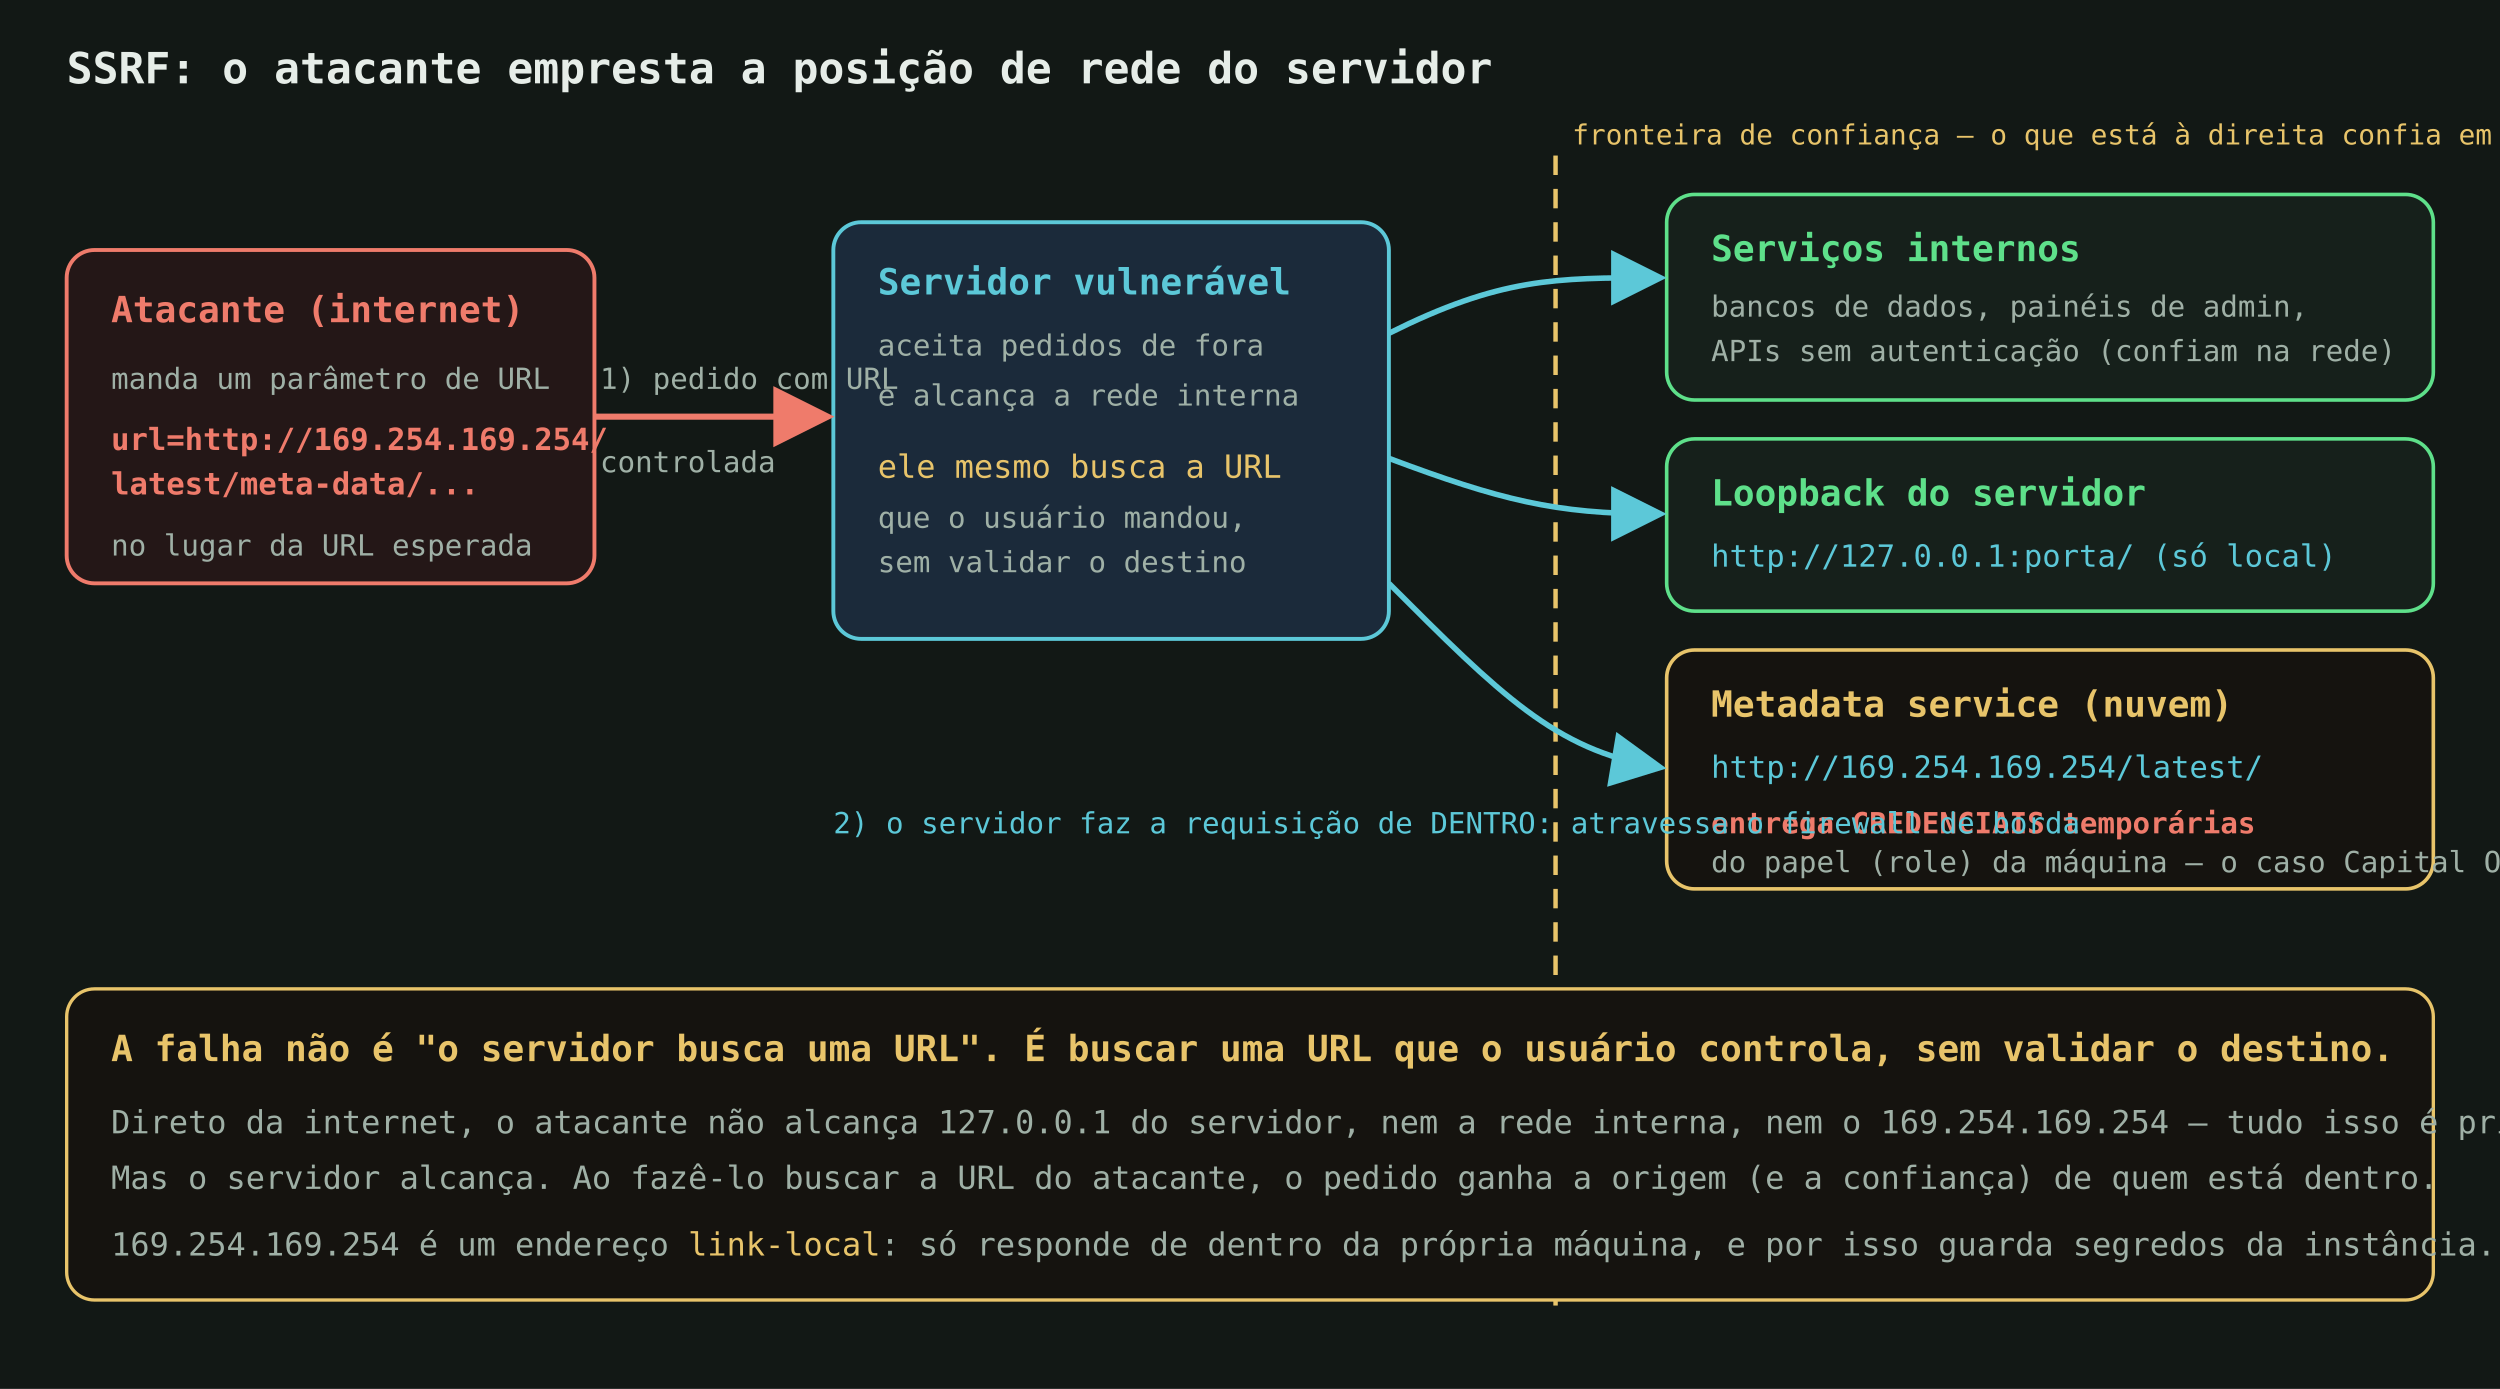
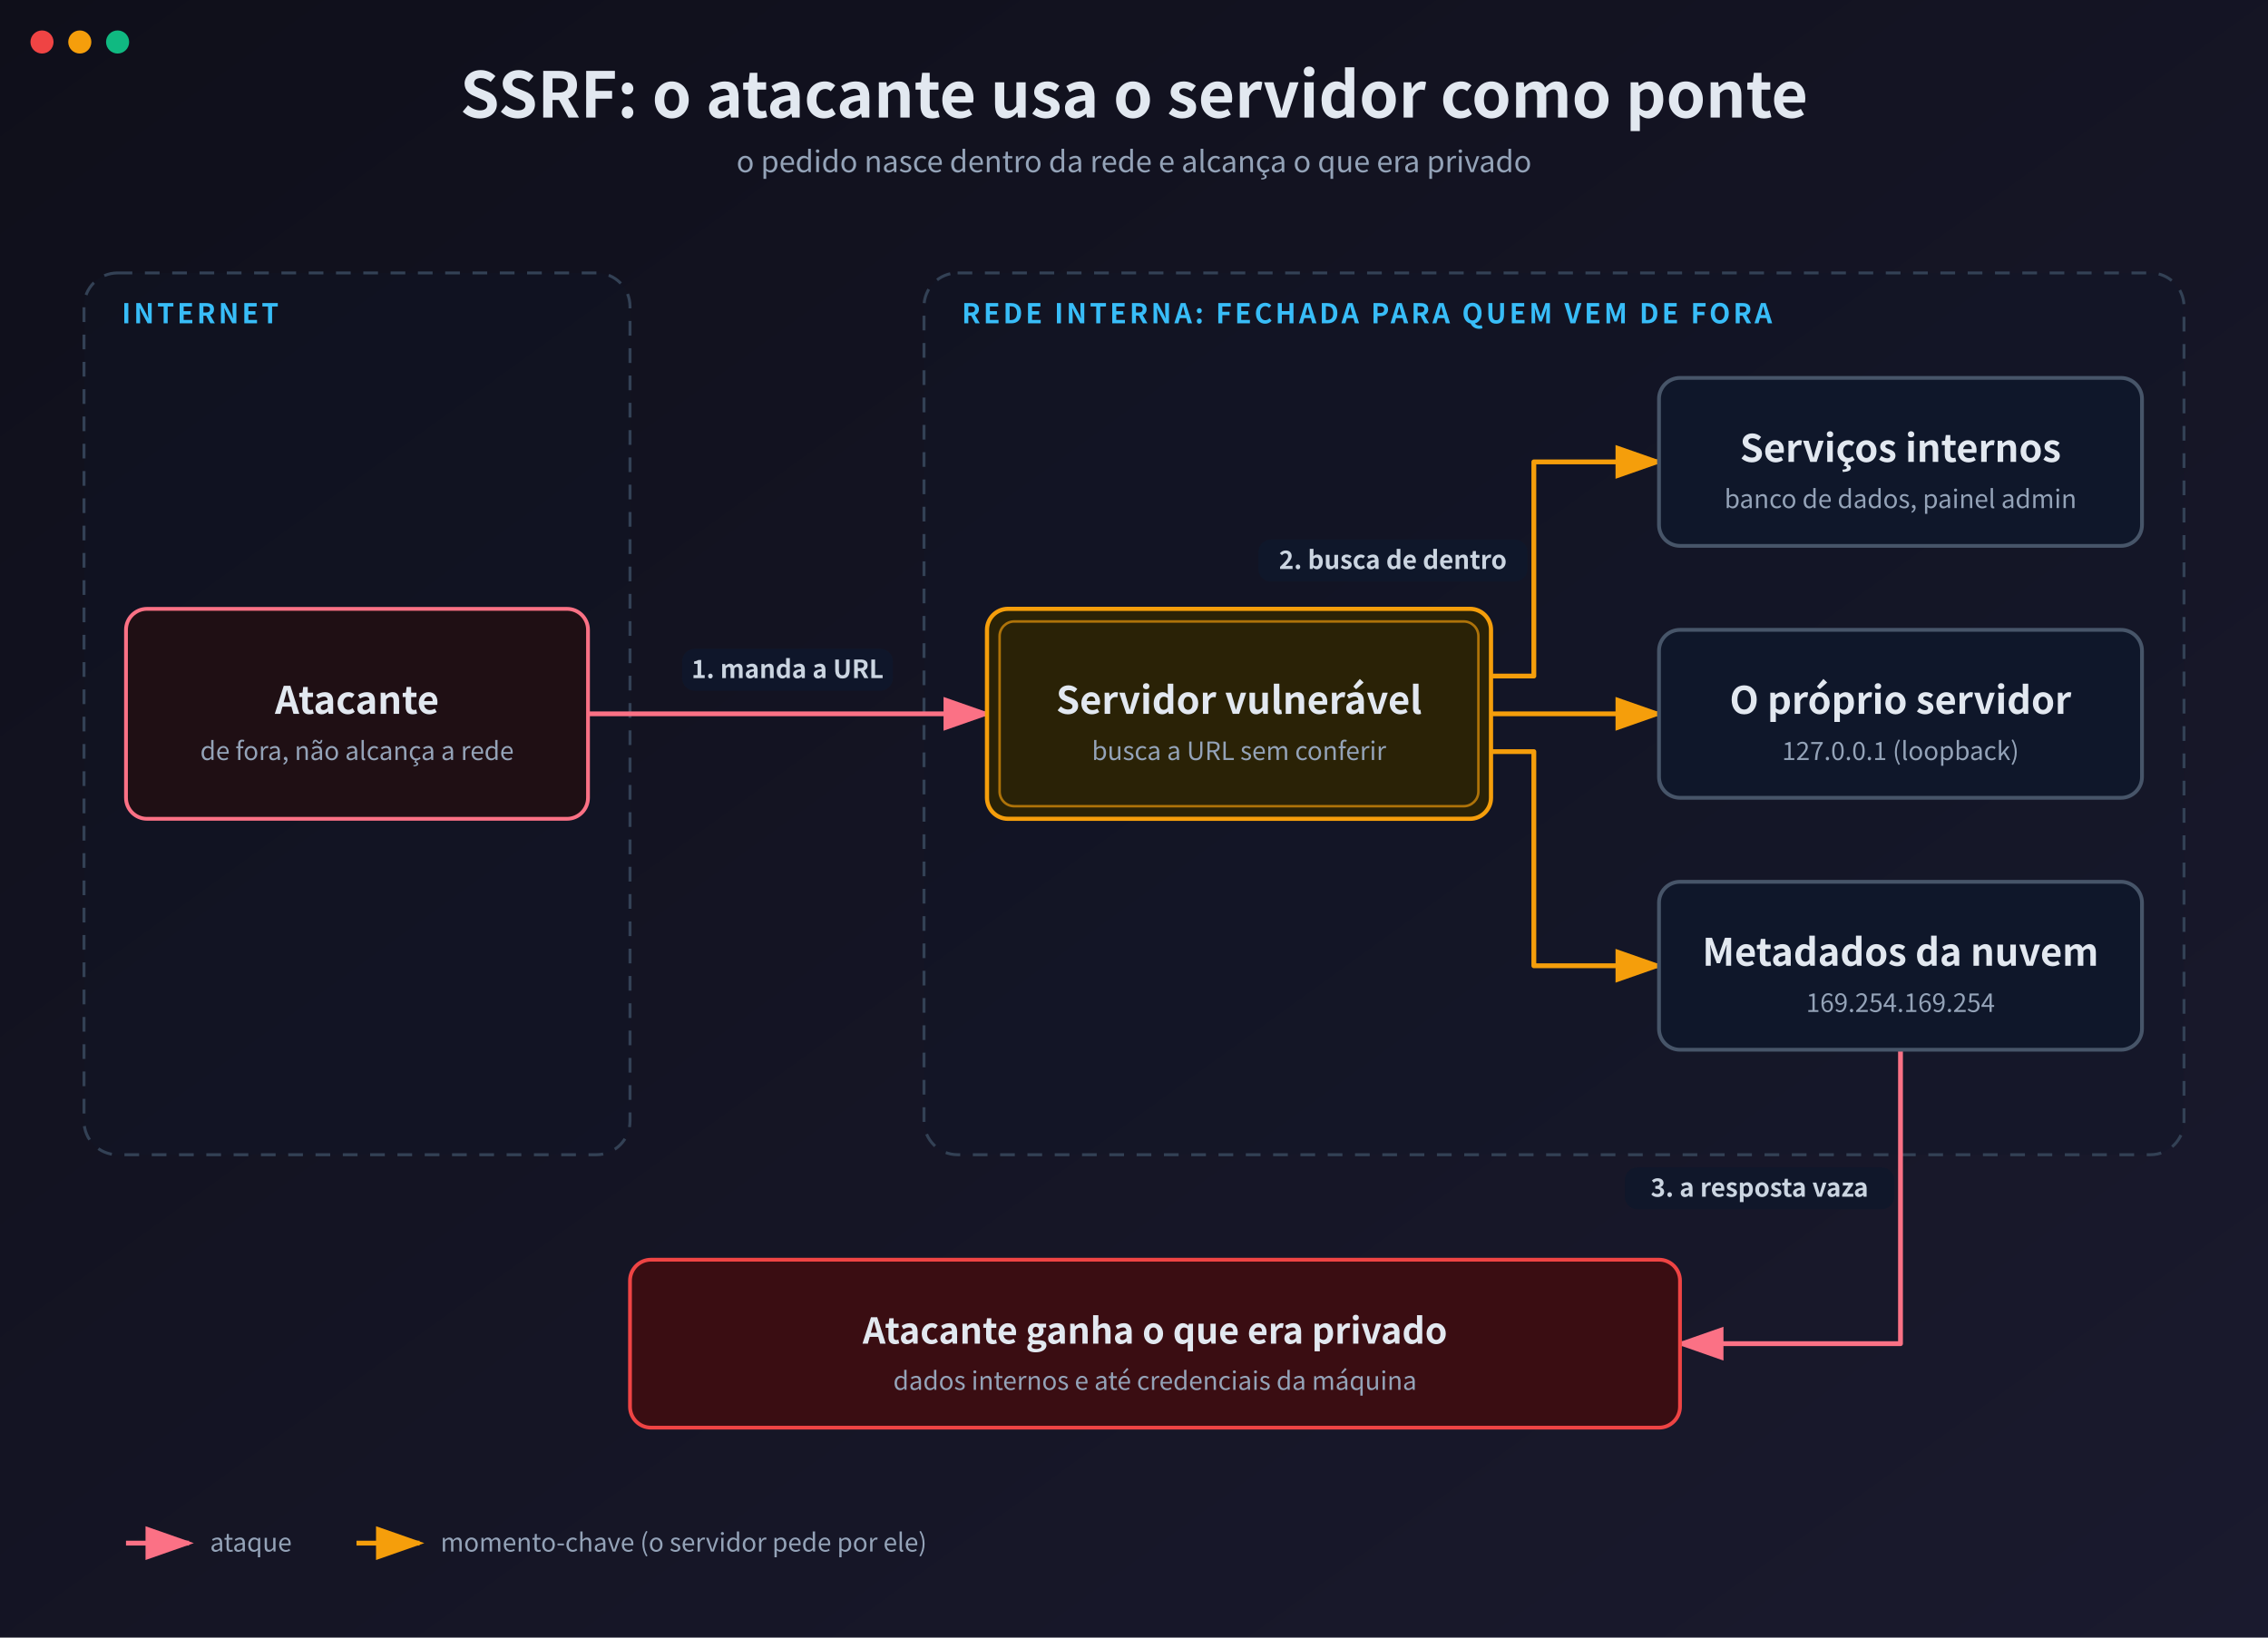
- <svg xmlns="http://www.w3.org/2000/svg" viewBox="0 0 900 500" role="img" aria-labelledby="t d">
-   <style>
-     text { font-family: ui-monospace, "DejaVu Sans Mono", Menlo, Consolas, monospace; fill: #e6ede8; }
-     .t { font-size: 15.5px; font-weight: 700; }
-     .h { font-size: 13px; font-weight: 700; }
-     .b { font-size: 11.5px; }
-     .code { font-size: 11px; }
-     .s { font-size: 10.5px; fill: #9fb0a6; }
-     .g { fill: #5ee08a; }
-     .c { fill: #5cc8d8; }
-     .r { fill: #ef7b6b; font-weight: 700; }
-     .y { fill: #e8c46a; }
-     .attacker { fill: #241717; stroke: #ef7b6b; stroke-width: 1.4; }
-     .server { fill: #1b2a3a; stroke: #5cc8d8; stroke-width: 1.4; }
-     .internal { fill: #16201b; stroke: #5ee08a; stroke-width: 1.3; }
-     .meta { fill: #15130f; stroke: #e8c46a; stroke-width: 1.3; }
-     .arrr { stroke: #ef7b6b; stroke-width: 2.2; marker-end: url(#ar); fill: none; }
-     .arrc { stroke: #5cc8d8; stroke-width: 2; marker-end: url(#ac); fill: none; }
-     .fw { stroke: #e8c46a; stroke-width: 1.6; stroke-dasharray: 7 5; fill: none; }
-   </style>
+ <svg xmlns="http://www.w3.org/2000/svg" viewBox="0 0 1080 780" width="1080" height="780" data-generator="fireworks-tech-graph" data-schema-version="1" data-text-metrics="heuristic-v1" data-style-id="2" data-visual-theme="Dark Terminal" data-diagram-type="architecture" data-motion-scene="" data-semantic-profile="generic" data-semantic-valid="true" data-quality-profile="standard" data-max-bends-per-edge="12" data-max-total-bends="100" data-max-route-stretch="5.0" data-max-bridged-crossings="8" data-min-node-gap="0.0" data-min-container-gutter="0.0" data-min-label-clearance="2.0" data-min-segment-length="0.0">
  <defs>
-     <marker id="ar" markerWidth="10" markerHeight="10" refX="8" refY="5" orient="auto">
-       <path d="M0,0 L10,5 L0,10 z" fill="#ef7b6b" />
+     <marker id="arrowA" markerWidth="10" markerHeight="7" refX="9" refY="3.5" orient="auto">
+       <polygon points="0 0, 10 3.5, 0 7" fill="#a855f7" />
    </marker>
-     <marker id="ac" markerWidth="10" markerHeight="10" refX="8" refY="5" orient="auto">
-       <path d="M0,0 L10,5 L0,10 z" fill="#5cc8d8" />
+     <marker id="arrowB" markerWidth="10" markerHeight="7" refX="9" refY="3.5" orient="auto">
+       <polygon points="0 0, 10 3.5, 0 7" fill="#22c55e" />
    </marker>
+     <marker id="arrowC" markerWidth="10" markerHeight="7" refX="9" refY="3.5" orient="auto">
+       <polygon points="0 0, 10 3.5, 0 7" fill="#38bdf8" />
+     </marker>
+     <marker id="arrowE" markerWidth="10" markerHeight="7" refX="9" refY="3.5" orient="auto">
+       <polygon points="0 0, 10 3.5, 0 7" fill="#fb7185" />
+     </marker>
+     <marker id="arrowF" markerWidth="10" markerHeight="7" refX="9" refY="3.5" orient="auto">
+       <polygon points="0 0, 10 3.5, 0 7" fill="#f59e0b" />
+     </marker>
+     <marker id="arrowG" markerWidth="10" markerHeight="7" refX="9" refY="3.5" orient="auto">
+       <polygon points="0 0, 10 3.5, 0 7" fill="#f97316" />
+     </marker>
+     <marker id="arrowH" markerWidth="10" markerHeight="7" refX="9" refY="3.5" orient="auto">
+       <polygon points="0 0, 10 3.5, 0 7" fill="#94a3b8" />
+     </marker>
+     <linearGradient id="terminalGradient" x1="0%" y1="0%" x2="100%" y2="100%">
+       <stop offset="0%" stop-color="#0f0f1a" />
+       <stop offset="100%" stop-color="#1a1a2e" />
+     </linearGradient>
+     <filter id="glowBlue" x="-30%" y="-30%" width="160%" height="160%">
+       <feDropShadow dx="0" dy="0" stdDeviation="5" flood-color="#3b82f6" flood-opacity="0.65" />
+     </filter>
+     <filter id="glowPurple" x="-30%" y="-30%" width="160%" height="160%">
+       <feDropShadow dx="0" dy="0" stdDeviation="5" flood-color="#a855f7" flood-opacity="0.72" />
+     </filter>
+     <filter id="glowGreen" x="-30%" y="-30%" width="160%" height="160%">
+       <feDropShadow dx="0" dy="0" stdDeviation="5" flood-color="#22c55e" flood-opacity="0.62" />
+     </filter>
+     <filter id="glowOrange" x="-30%" y="-30%" width="160%" height="160%">
+       <feDropShadow dx="0" dy="0" stdDeviation="5" flood-color="#f97316" flood-opacity="0.62" />
+     </filter>
+     <style>
+     text { font-family: 'SF Mono', 'Fira Code', Menlo, 'Noto Sans CJK SC', 'Microsoft YaHei', 'SimHei', monospace; }
+     .title { font-size: 30px; font-weight: 700; fill: #e2e8f0; }
+     .subtitle { font-size: 14px; font-weight: 500; fill: #94a3b8; }
+     .section { font-size: 13px; font-weight: 700; fill: #38bdf8; letter-spacing: 1.4px; }
+     .section-sub { font-size: 12px; font-weight: 500; fill: #94a3b8; }
+     .node-title { font-weight: 700; fill: #e2e8f0; }
+     .node-sub { font-weight: 500; fill: #94a3b8; }
+     .node-type { font-size: 12px; font-weight: 700; fill: #94a3b8; letter-spacing: 0.08em; }
+     .arrow-label { font-size: 12px; font-weight: 600; fill: #cbd5e1; }
+     .legend { font-size: 12px; font-weight: 500; fill: #94a3b8; }
+     .footnote { font-size: 12px; font-weight: 500; fill: #94a3b8; }
+     .metric-label { font-size: 8.5px; font-weight: 700; fill: #94a3b8; text-transform: uppercase; }
+     .metric-value { font-size: 9.5px; font-weight: 700; fill: #e2e8f0; }
+     </style>
  </defs>
-   <rect width="900" height="500" fill="#121815" />
-   <text class="t" x="24" y="30">SSRF: o atacante empresta a posição de rede do servidor</text>
-   <rect class="attacker" x="24" y="90" width="190" height="120" rx="10" />
-   <text class="h r" x="40" y="116">Atacante (internet)</text>
-   <text class="s" x="40" y="140">manda um parâmetro de URL</text>
-   <text class="code r" x="40" y="162">url=http://169.254.169.254/</text>
-   <text class="code r" x="40" y="178">   latest/meta-data/...</text>
-   <text class="s" x="40" y="200">no lugar da URL esperada</text>
-   <rect class="server" x="300" y="80" width="200" height="150" rx="10" />
-   <text class="h c" x="316" y="106">Servidor vulnerável</text>
-   <text class="s" x="316" y="128">aceita pedidos de fora</text>
-   <text class="s" x="316" y="146">e alcança a rede interna</text>
-   <text class="b y" x="316" y="172">ele mesmo busca a URL</text>
-   <text class="s" x="316" y="190">que o usuário mandou,</text>
-   <text class="s" x="316" y="206">sem validar o destino</text>
-   <path class="arrr" d="M214,150 L296,150" />
-   <text class="s" x="216" y="140">1) pedido com URL</text>
-   <text class="s" x="216" y="170">controlada</text>
-   <path class="fw" d="M560,56 L560,470" />
-   <text class="s y" x="566" y="52" style="font-size:10px">fronteira de confiança — o que está à direita confia em quem vem de dentro</text>
-   <rect class="internal" x="600" y="70" width="276" height="74" rx="10" />
-   <text class="h g" x="616" y="94">Serviços internos</text>
-   <text class="s" x="616" y="114">bancos de dados, painéis de admin,</text>
-   <text class="s" x="616" y="130">APIs sem autenticação (confiam na rede)</text>
-   <rect class="internal" x="600" y="158" width="276" height="62" rx="10" />
-   <text class="h g" x="616" y="182">Loopback do servidor</text>
-   <text class="code c" x="616" y="204">http://127.0.0.1:porta/ (só local)</text>
-   <rect class="meta" x="600" y="234" width="276" height="86" rx="10" />
-   <text class="h y" x="616" y="258">Metadata service (nuvem)</text>
-   <text class="code c" x="616" y="280">http://169.254.169.254/latest/</text>
-   <text class="s r" x="616" y="300">entrega CREDENCIAIS temporárias</text>
-   <text class="s" x="616" y="314">do papel (role) da máquina — o caso Capital One</text>
-   <path class="arrc" d="M500,120 C540,100 560,100 596,100" />
-   <path class="arrc" d="M500,165 C540,180 560,185 596,185" />
-   <path class="arrc" d="M500,210 C540,250 560,270 596,276" />
-   <text class="s c" x="300" y="300">2) o servidor faz a requisição de DENTRO: atravessa o firewall de borda</text>
-   <rect x="24" y="356" width="852" height="112" rx="10" fill="#15130f" stroke="#e8c46a" stroke-width="1.2" />
-   <text class="h y" x="40" y="382">A falha não é "o servidor busca uma URL". É buscar uma URL que o usuário controla, sem validar o destino.</text>
-   <text class="s" x="40" y="408" style="font-size:11.5px">Direto da internet, o atacante não alcança 127.0.0.1 do servidor, nem a rede interna, nem o 169.254.169.254 — tudo isso é privado.</text>
-   <text class="s" x="40" y="428" style="font-size:11.5px">Mas o servidor alcança. Ao fazê-lo buscar a URL do atacante, o pedido ganha a origem (e a confiança) de quem está dentro.</text>
-   <text class="s" x="40" y="452" style="font-size:11.5px">169.254.169.254 é um endereço <tspan class="y">link-local</tspan>: só responde de dentro da própria máquina, e por isso guarda segredos da instância.</text>
+   <rect data-graph-role="background" width="1080.0" height="780.0" fill="url(#terminalGradient)" />
+   <circle cx="20.0" cy="20" r="5.5" fill="#ef4444" />
+   <circle cx="38.0" cy="20" r="5.5" fill="#f59e0b" />
+   <circle cx="56.0" cy="20" r="5.5" fill="#10b981" />
+   <text x="540.0" y="56" text-anchor="middle" class="title">SSRF: o atacante usa o servidor como ponte</text>
+   <text x="540.0" y="82" text-anchor="middle" class="subtitle">o pedido nasce dentro da rede e alcança o que era privado</text>
+   <g id="internet" data-graph-role="container" data-container-id="internet" data-semantic-role="boundary" data-graph-bounds="40,130,300,550">
+     <rect data-graph-role="container" x="40.0" y="130.0" width="260.0" height="420.0" rx="16.0" fill="rgba(15,23,42,0.28)" stroke="#334155" stroke-width="1.4" stroke-dasharray="7 6" />
+     <text x="58.0" y="154.0" class="section">INTERNET</text>
+     <rect id="internet-header" data-graph-role="reserved" data-reserved-kind="container-header" x="48" y="136" width="86.94" height="30" fill="none" stroke="none" />
+   </g>
+   <g id="interna" data-graph-role="container" data-container-id="interna" data-semantic-role="boundary" data-graph-bounds="440,130,1040,550">
+     <rect data-graph-role="container" x="440.0" y="130.0" width="600.0" height="420.0" rx="16.0" fill="rgba(15,23,42,0.28)" stroke="#334155" stroke-width="1.4" stroke-dasharray="7 6" />
+     <text x="458.0" y="154.0" class="section">REDE INTERNA: FECHADA PARA QUEM VEM DE FORA</text>
+     <rect id="interna-header" data-graph-role="reserved" data-reserved-kind="container-header" x="448" y="136" width="333.68" height="30" fill="none" stroke="none" />
+   </g>
+   <path id="a1" data-graph-role="edge" data-edge-id="a1" data-source="atacante" data-target="servidor" data-edge-kind="flow" data-topic-id="" data-flow="data" data-motion-role="" data-motion-stage="" data-motion-order="" data-protocol="" data-via="" data-critical-path-id="" data-critical-hop="" data-critical-hops="" data-critical="false" data-bends="0" data-route-stretch="1.0" data-bridges="" d="M 280,340 L 470,340" fill="none" stroke="#fb7185" stroke-width="2.3" stroke-linecap="round" stroke-linejoin="round" marker-end="url(#arrowE)" />
+   <path id="a2" data-graph-role="edge" data-edge-id="a2" data-source="servidor" data-target="internos" data-edge-kind="flow" data-topic-id="" data-flow="async" data-motion-role="" data-motion-stage="" data-motion-order="" data-protocol="" data-via="" data-critical-path-id="" data-critical-hop="" data-critical-hops="" data-critical="false" data-bends="2" data-route-stretch="1.0" data-bridges="" d="M 710,322 L 730.4,322 L 730.4,220 L 790,220" fill="none" stroke="#f59e0b" stroke-width="2.3" stroke-linecap="round" stroke-linejoin="round" marker-end="url(#arrowF)" />
+   <path id="a3" data-graph-role="edge" data-edge-id="a3" data-source="servidor" data-target="loopback" data-edge-kind="flow" data-topic-id="" data-flow="async" data-motion-role="" data-motion-stage="" data-motion-order="" data-protocol="" data-via="" data-critical-path-id="" data-critical-hop="" data-critical-hops="" data-critical="false" data-bends="0" data-route-stretch="1.0" data-bridges="" d="M 710,340 L 790,340" fill="none" stroke="#f59e0b" stroke-width="2.3" stroke-linecap="round" stroke-linejoin="round" marker-end="url(#arrowF)" />
+   <path id="a4" data-graph-role="edge" data-edge-id="a4" data-source="servidor" data-target="metadata" data-edge-kind="flow" data-topic-id="" data-flow="async" data-motion-role="" data-motion-stage="" data-motion-order="" data-protocol="" data-via="" data-critical-path-id="" data-critical-hop="" data-critical-hops="" data-critical="false" data-bends="2" data-route-stretch="1.0" data-bridges="" d="M 710,358 L 730.4,358 L 730.4,460 L 790,460" fill="none" stroke="#f59e0b" stroke-width="2.3" stroke-linecap="round" stroke-linejoin="round" marker-end="url(#arrowF)" />
+   <path id="a5" data-graph-role="edge" data-edge-id="a5" data-source="metadata" data-target="ganho" data-edge-kind="flow" data-topic-id="" data-flow="data" data-motion-role="" data-motion-stage="" data-motion-order="" data-protocol="" data-via="" data-critical-path-id="" data-critical-hop="" data-critical-hops="" data-critical="false" data-bends="1" data-route-stretch="1.0" data-bridges="" d="M 905,500 L 905,640 L 800,640" fill="none" stroke="#fb7185" stroke-width="2.3" stroke-linecap="round" stroke-linejoin="round" marker-end="url(#arrowE)" />
+   <g id="node-atacante" data-graph-role="node" data-node-id="atacante" data-semantic-role="rect" data-motion-role="" data-motion-stage="" data-motion-order="" data-parent="" data-deployment-id="" data-topic-id="" data-span-id="" data-station-order="" data-status="" data-start-ms="" data-duration-ms="" data-parent-span="" data-graph-bounds="60,290,280,390">
+     <rect x="60.0" y="290.0" width="220.0" height="100.0" rx="10.0" fill="#1f0f14" stroke="#fb7185" stroke-width="1.8" />
+     <text data-text-role="title" data-full-text="Atacante" data-text-max-width="196.0" x="170.0" y="340.0" text-anchor="middle" class="node-title" font-size="18">Atacante</text>
+     <text data-text-role="subtitle" data-full-text="de fora, não alcança a rede" data-text-max-width="196.0" x="170.0" y="362.0" text-anchor="middle" class="node-sub" font-size="12">de fora, não alcança a rede</text>
+   </g>
+   <g id="node-servidor" data-graph-role="node" data-node-id="servidor" data-semantic-role="double_rect" data-motion-role="" data-motion-stage="" data-motion-order="" data-parent="" data-deployment-id="" data-topic-id="" data-span-id="" data-station-order="" data-status="" data-start-ms="" data-duration-ms="" data-parent-span="" data-graph-bounds="470,290,710,390">
+     <rect x="470.0" y="290.0" width="240.0" height="100.0" rx="10.0" fill="#2a2206" stroke="#f59e0b" stroke-width="2.0" />
+     <rect x="476.0" y="296.0" width="228.0" height="88.0" rx="7.0" fill="none" stroke="#f59e0b" stroke-width="1.2" opacity="0.65" />
+     <text data-text-role="title" data-full-text="Servidor vulnerável" data-text-max-width="208.0" x="590.0" y="340.0" text-anchor="middle" class="node-title" font-size="18">Servidor vulnerável</text>
+     <text data-text-role="subtitle" data-full-text="busca a URL sem conferir" data-text-max-width="208.0" x="590.0" y="362.0" text-anchor="middle" class="node-sub" font-size="12">busca a URL sem conferir</text>
+   </g>
+   <g id="node-internos" data-graph-role="node" data-node-id="internos" data-semantic-role="rect" data-motion-role="" data-motion-stage="" data-motion-order="" data-parent="" data-deployment-id="" data-topic-id="" data-span-id="" data-station-order="" data-status="" data-start-ms="" data-duration-ms="" data-parent-span="" data-graph-bounds="790,180,1020,260">
+     <rect x="790.0" y="180.0" width="230.0" height="80.0" rx="10.0" fill="#0f172a" stroke="#475569" stroke-width="1.8" />
+     <text data-text-role="title" data-full-text="Serviços internos" data-text-max-width="206.0" x="905.0" y="220.0" text-anchor="middle" class="node-title" font-size="18">Serviços internos</text>
+     <text data-text-role="subtitle" data-full-text="banco de dados, painel admin" data-text-max-width="206.0" x="905.0" y="242.0" text-anchor="middle" class="node-sub" font-size="12">banco de dados, painel admin</text>
+   </g>
+   <g id="node-loopback" data-graph-role="node" data-node-id="loopback" data-semantic-role="rect" data-motion-role="" data-motion-stage="" data-motion-order="" data-parent="" data-deployment-id="" data-topic-id="" data-span-id="" data-station-order="" data-status="" data-start-ms="" data-duration-ms="" data-parent-span="" data-graph-bounds="790,300,1020,380">
+     <rect x="790.0" y="300.0" width="230.0" height="80.0" rx="10.0" fill="#0f172a" stroke="#475569" stroke-width="1.8" />
+     <text data-text-role="title" data-full-text="O próprio servidor" data-text-max-width="206.0" x="905.0" y="340.0" text-anchor="middle" class="node-title" font-size="18">O próprio servidor</text>
+     <text data-text-role="subtitle" data-full-text="127.0.0.1 (loopback)" data-text-max-width="206.0" x="905.0" y="362.0" text-anchor="middle" class="node-sub" font-size="12">127.0.0.1 (loopback)</text>
+   </g>
+   <g id="node-metadata" data-graph-role="node" data-node-id="metadata" data-semantic-role="rect" data-motion-role="" data-motion-stage="" data-motion-order="" data-parent="" data-deployment-id="" data-topic-id="" data-span-id="" data-station-order="" data-status="" data-start-ms="" data-duration-ms="" data-parent-span="" data-graph-bounds="790,420,1020,500">
+     <rect x="790.0" y="420.0" width="230.0" height="80.0" rx="10.0" fill="#0f172a" stroke="#475569" stroke-width="1.8" />
+     <text data-text-role="title" data-full-text="Metadados da nuvem" data-text-max-width="206.0" x="905.0" y="460.0" text-anchor="middle" class="node-title" font-size="18">Metadados da nuvem</text>
+     <text data-text-role="subtitle" data-full-text="169.254.169.254" data-text-max-width="206.0" x="905.0" y="482.0" text-anchor="middle" class="node-sub" font-size="12">169.254.169.254</text>
+   </g>
+   <g id="node-ganho" data-graph-role="node" data-node-id="ganho" data-semantic-role="rect" data-motion-role="" data-motion-stage="" data-motion-order="" data-parent="" data-deployment-id="" data-topic-id="" data-span-id="" data-station-order="" data-status="" data-start-ms="" data-duration-ms="" data-parent-span="" data-graph-bounds="300,600,800,680">
+     <rect x="300.0" y="600.0" width="500.0" height="80.0" rx="10.0" fill="#3a0d12" stroke="#ef4444" stroke-width="1.8" />
+     <text data-text-role="title" data-full-text="Atacante ganha o que era privado" data-text-max-width="476.0" x="550.0" y="640.0" text-anchor="middle" class="node-title" font-size="17.0">Atacante ganha o que era privado</text>
+     <text data-text-role="subtitle" data-full-text="dados internos e até credenciais da máquina" data-text-max-width="476.0" x="550.0" y="662.0" text-anchor="middle" class="node-sub" font-size="12">dados internos e até credenciais da máquina</text>
+   </g>
+   <g id="a1-label" data-graph-role="label" data-owner="a1" data-graph-bounds="324.8,309,425.2,329">
+     <rect x="324.8" y="309.0" width="100.4" height="20" rx="6" fill="#0f172a" opacity="0.92" />
+     <text x="375.0" y="323.0" text-anchor="middle" class="arrow-label">1. manda a URL</text>
+   </g>
+   <g id="a2-label" data-graph-role="label" data-owner="a2" data-graph-bounds="599.16,257,727.4,277">
+     <rect x="599.16" y="257.0" width="128.24" height="20" rx="6" fill="#0f172a" opacity="0.92" />
+     <text x="663.28" y="271.0" text-anchor="middle" class="arrow-label">2. busca de dentro</text>
+   </g>
+   <g id="a5-label" data-graph-role="label" data-owner="a5" data-graph-bounds="773.76,556,902,576">
+     <rect x="773.76" y="556.0" width="128.24" height="20" rx="6" fill="#0f172a" opacity="0.92" />
+     <text x="837.88" y="570.0" text-anchor="middle" class="arrow-label">3. a resposta vaza</text>
+   </g>
+   <g id="legend" data-graph-role="legend">
+     <rect id="legend-zone" data-graph-role="reserved" data-reserved-kind="legend" x="50" y="721" width="431.76" height="46" rx="10" fill="none" stroke="none" />
+     <line data-graph-role="decoration" x1="60.0" y1="735.0" x2="90.0" y2="735.0" stroke="#fb7185" stroke-width="2.3" marker-end="url(#arrowE)" />
+     <text data-graph-role="decoration" x="100.0" y="739.0" class="legend">ataque</text>
+     <line data-graph-role="decoration" x1="169.76" y1="735.0" x2="199.76" y2="735.0" stroke="#f59e0b" stroke-width="2.3" marker-end="url(#arrowF)" />
+     <text data-graph-role="decoration" x="209.76" y="739.0" class="legend">momento-chave (o servidor pede por ele)</text>
+   </g>
</svg>
